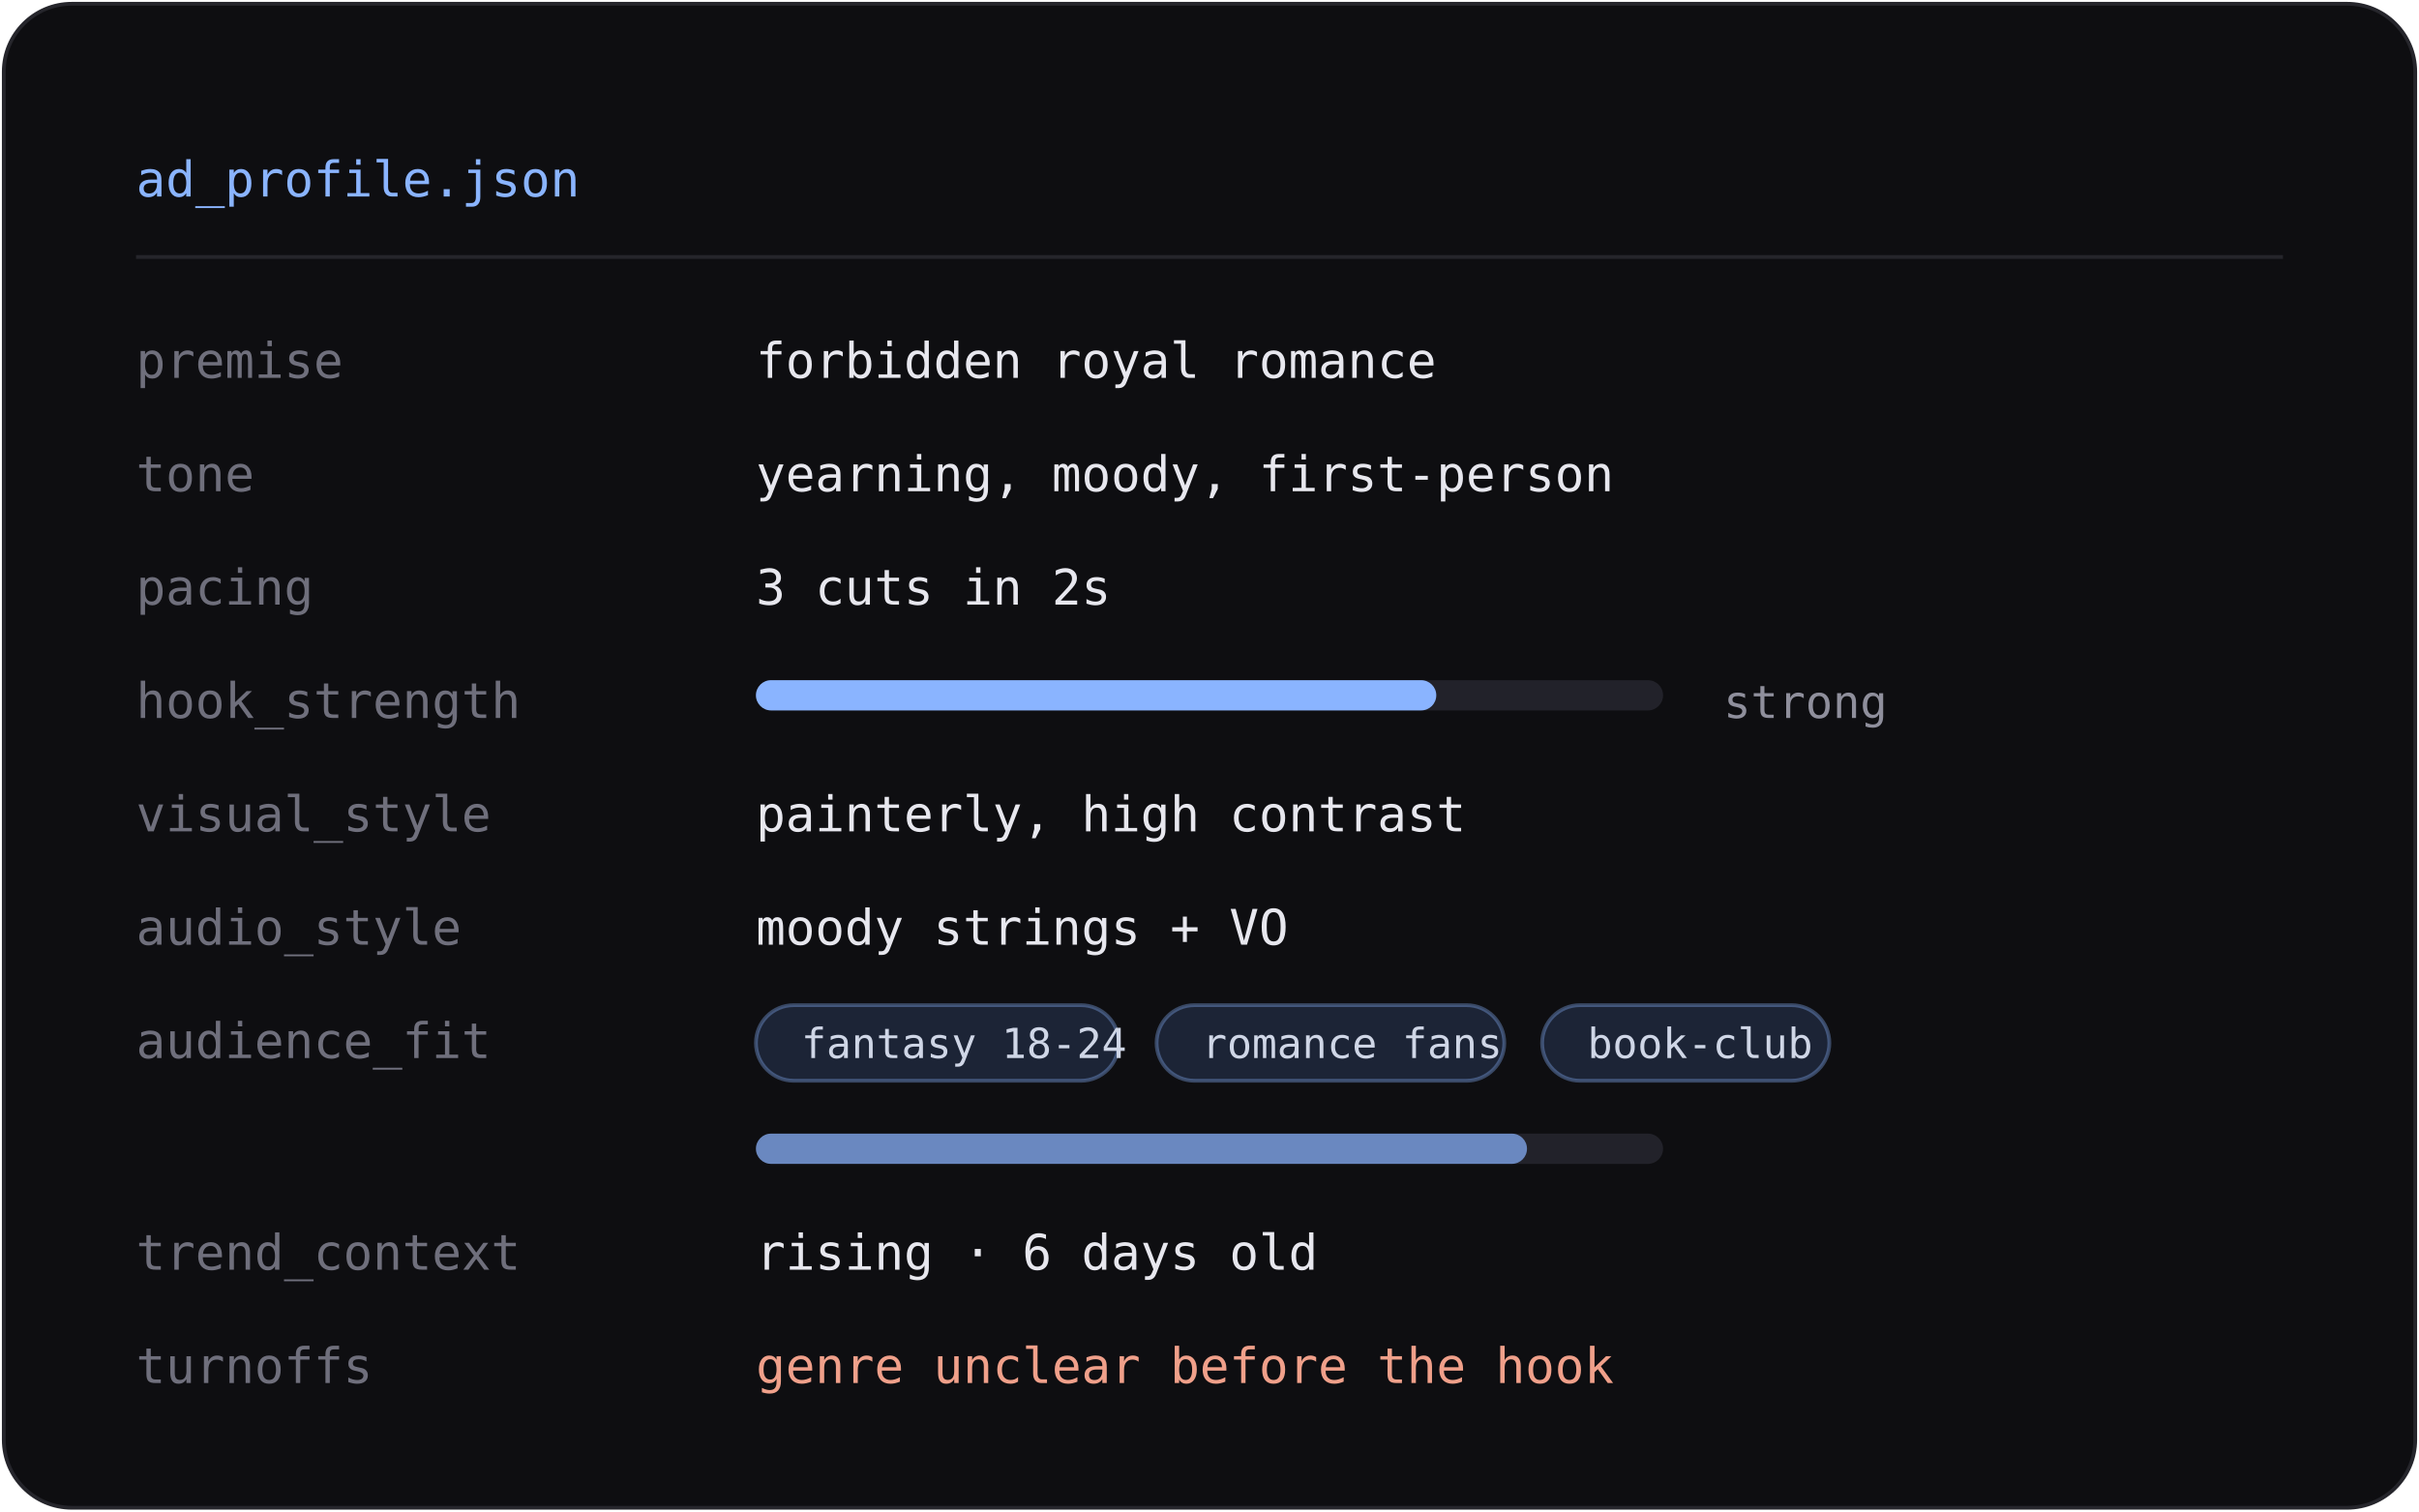
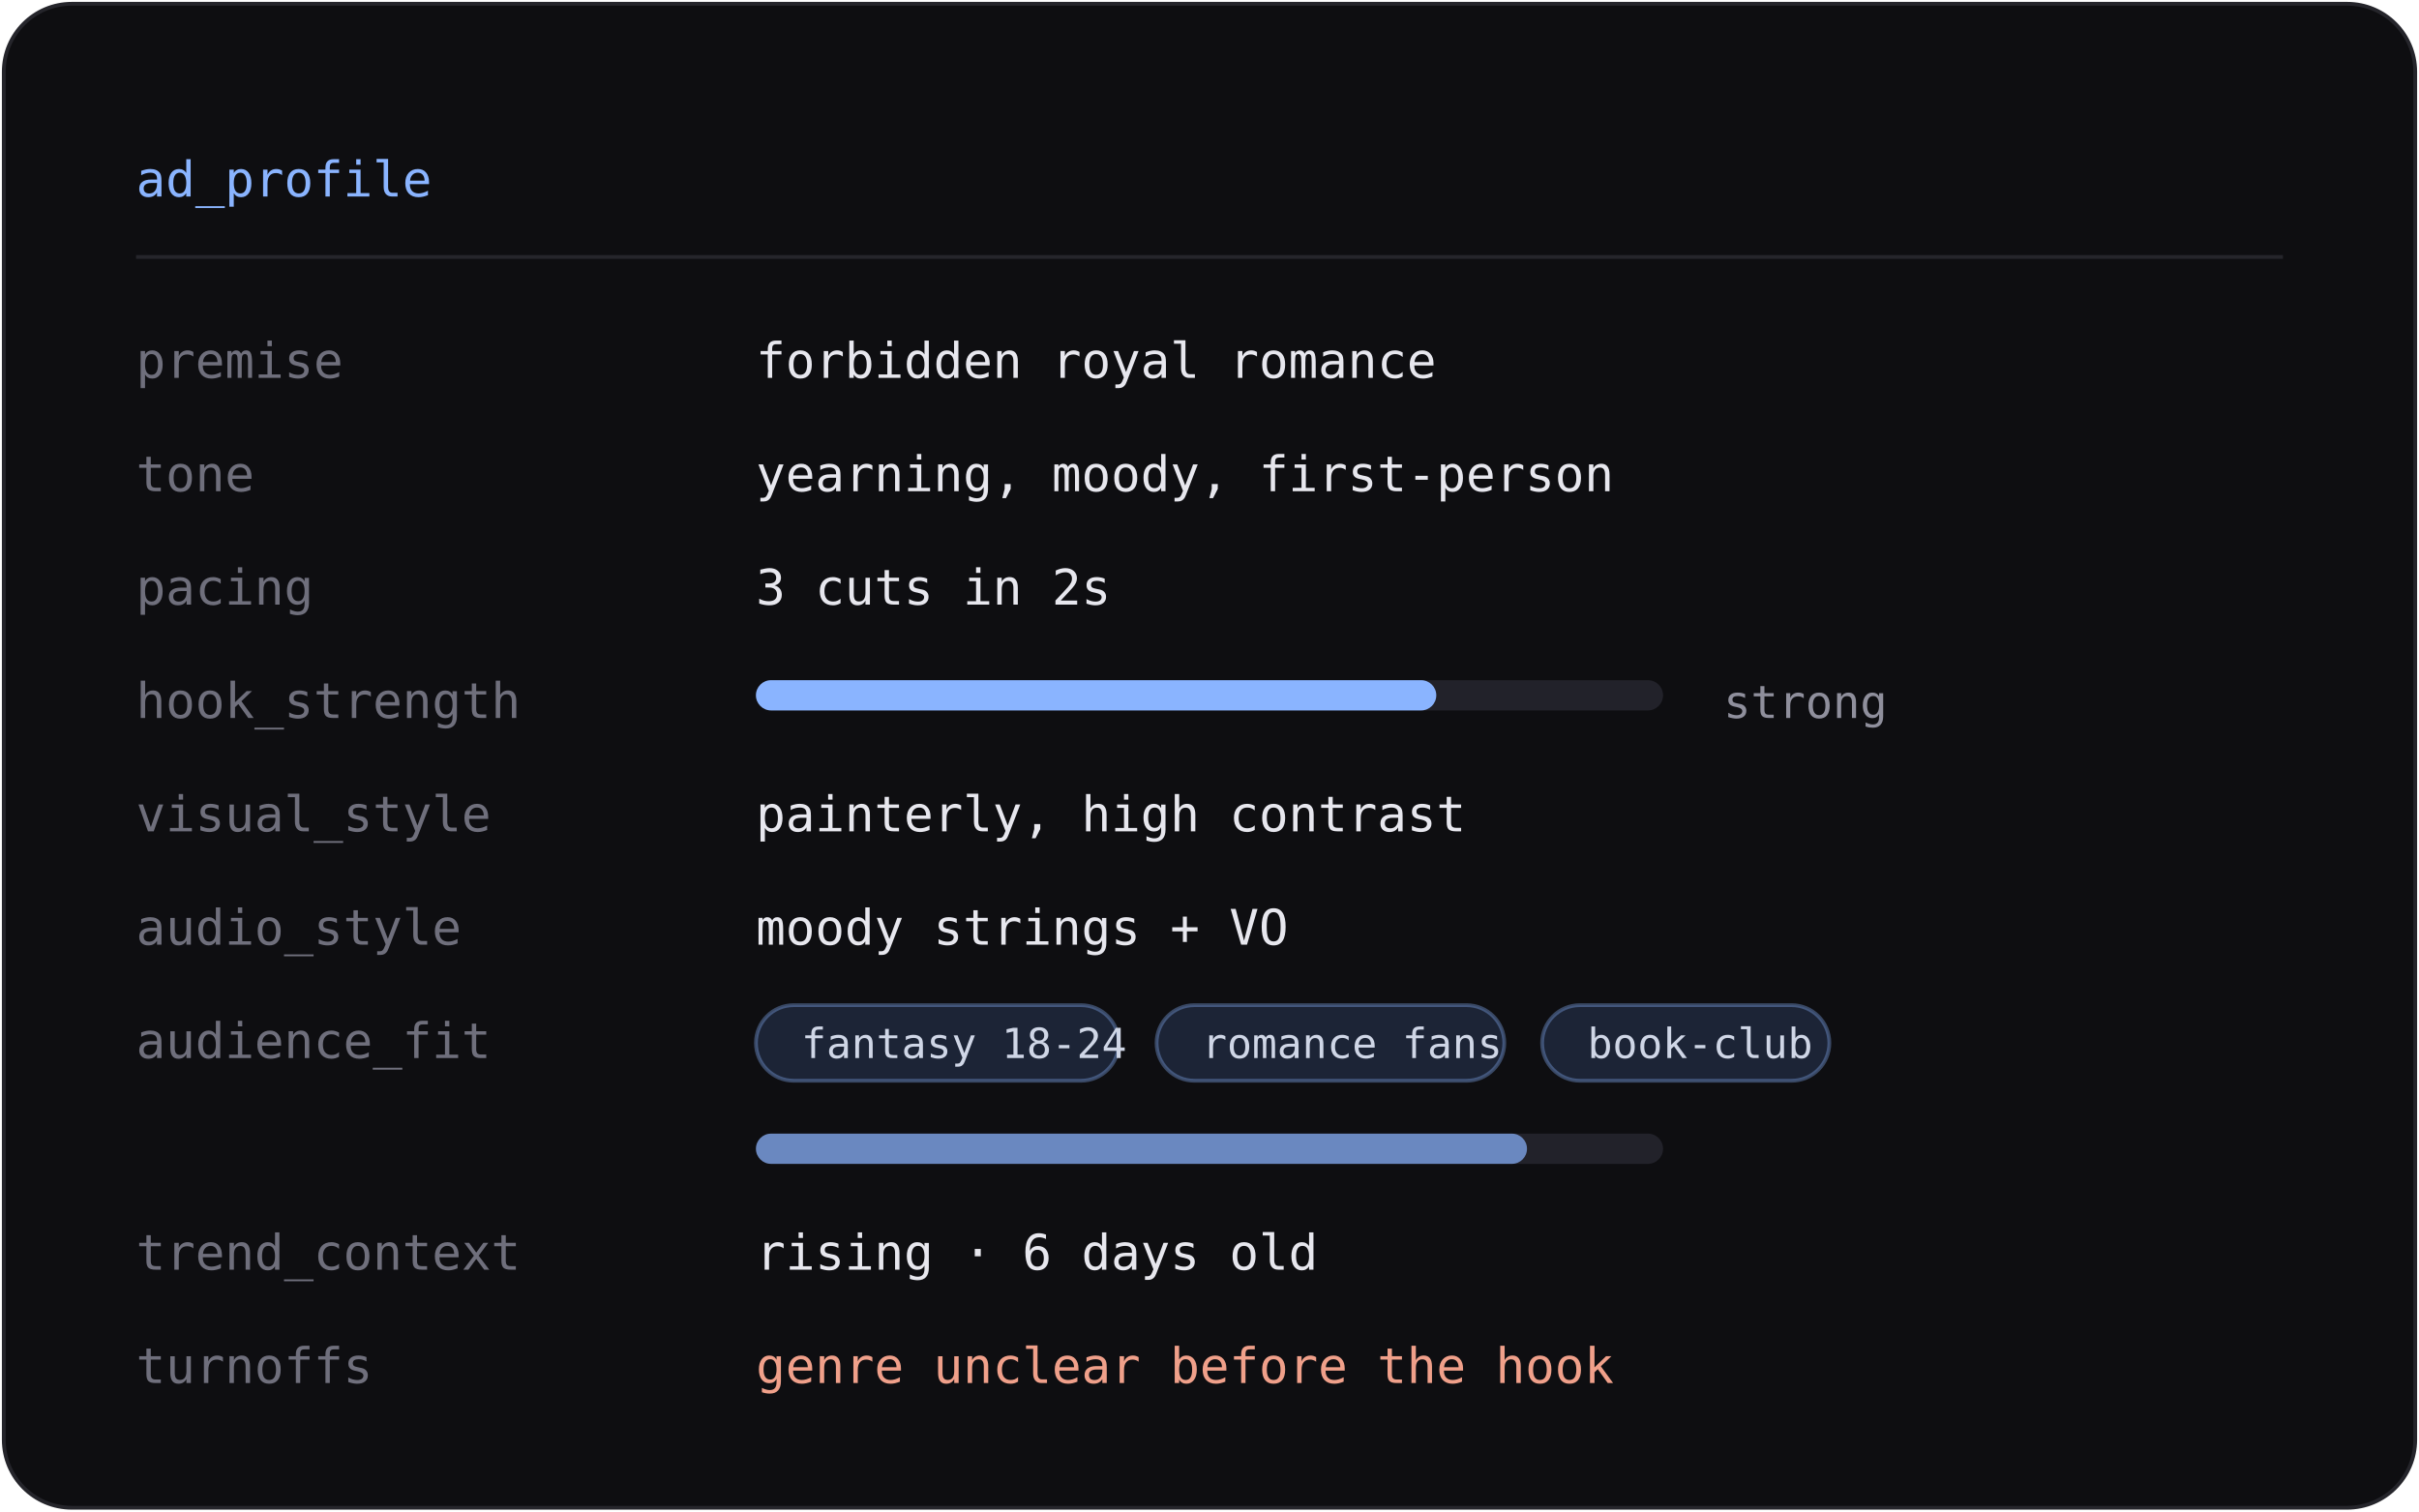
<svg xmlns="http://www.w3.org/2000/svg" viewBox="0 0 640 400" role="img" aria-label="Illustration: a structured ad profile listing topic, tone, pacing, hook strength and audience fit">
  <rect x="1" y="1" width="638" height="398" rx="18" fill="#0e0e11" stroke="#25252b" />
-   <text x="36" y="52" font-family="ui-monospace,SFMono-Regular,Menlo,monospace" font-size="13" fill="#8ab4ff">ad_profile.json</text>
+   <text x="36" y="52" font-family="ui-monospace,SFMono-Regular,Menlo,monospace" font-size="13" fill="#8ab4ff">ad_profile</text>
  <line x1="36" y1="68" x2="604" y2="68" stroke="#25252b" />
  <g font-family="ui-monospace,SFMono-Regular,Menlo,monospace" font-size="13">
    <text x="36" y="100" fill="#6f6f7c">premise</text>
    <text x="200" y="100" fill="#e7e7ee">forbidden royal romance</text>
    <text x="36" y="130" fill="#6f6f7c">tone</text>
    <text x="200" y="130" fill="#e7e7ee">yearning, moody, first-person</text>
    <text x="36" y="160" fill="#6f6f7c">pacing</text>
    <text x="200" y="160" fill="#e7e7ee">3 cuts in 2s</text>
    <text x="36" y="190" fill="#6f6f7c">hook_strength</text>
    <text x="36" y="220" fill="#6f6f7c">visual_style</text>
    <text x="200" y="220" fill="#e7e7ee">painterly, high contrast</text>
    <text x="36" y="250" fill="#6f6f7c">audio_style</text>
    <text x="200" y="250" fill="#e7e7ee">moody strings + VO</text>
    <text x="36" y="280" fill="#6f6f7c">audience_fit</text>
    <text x="36" y="336" fill="#6f6f7c">trend_context</text>
    <text x="200" y="336" fill="#e7e7ee">rising · 6 days old</text>
    <text x="36" y="366" fill="#6f6f7c">turnoffs</text>
    <text x="200" y="366" fill="#f0a08a">genre unclear before the hook</text>
  </g>
  <g>
    <rect x="200" y="180" width="240" height="8" rx="4" fill="#22222a" />
    <rect x="200" y="180" width="180" height="8" rx="4" fill="#8ab4ff" />
    <text x="456" y="190" font-family="ui-monospace,SFMono-Regular,Menlo,monospace" font-size="12" fill="#8f8f9c">strong</text>
  </g>
  <g font-family="ui-monospace,SFMono-Regular,Menlo,monospace" font-size="11" fill="#cfd6e6">
    <rect x="200" y="266" width="96" height="20" rx="10" fill="#1c2436" stroke="#8ab4ff" stroke-opacity=".35" />
    <text x="212" y="280">fantasy 18-24</text>
    <rect x="306" y="266" width="92" height="20" rx="10" fill="#1c2436" stroke="#8ab4ff" stroke-opacity=".35" />
    <text x="318" y="280">romance fans</text>
    <rect x="408" y="266" width="76" height="20" rx="10" fill="#1c2436" stroke="#8ab4ff" stroke-opacity=".35" />
    <text x="420" y="280">book-club</text>
  </g>
  <g>
    <rect x="200" y="300" width="240" height="8" rx="4" fill="#22222a" />
    <rect x="200" y="300" width="204" height="8" rx="4" fill="#8ab4ff" fill-opacity=".7" />
  </g>
</svg>
